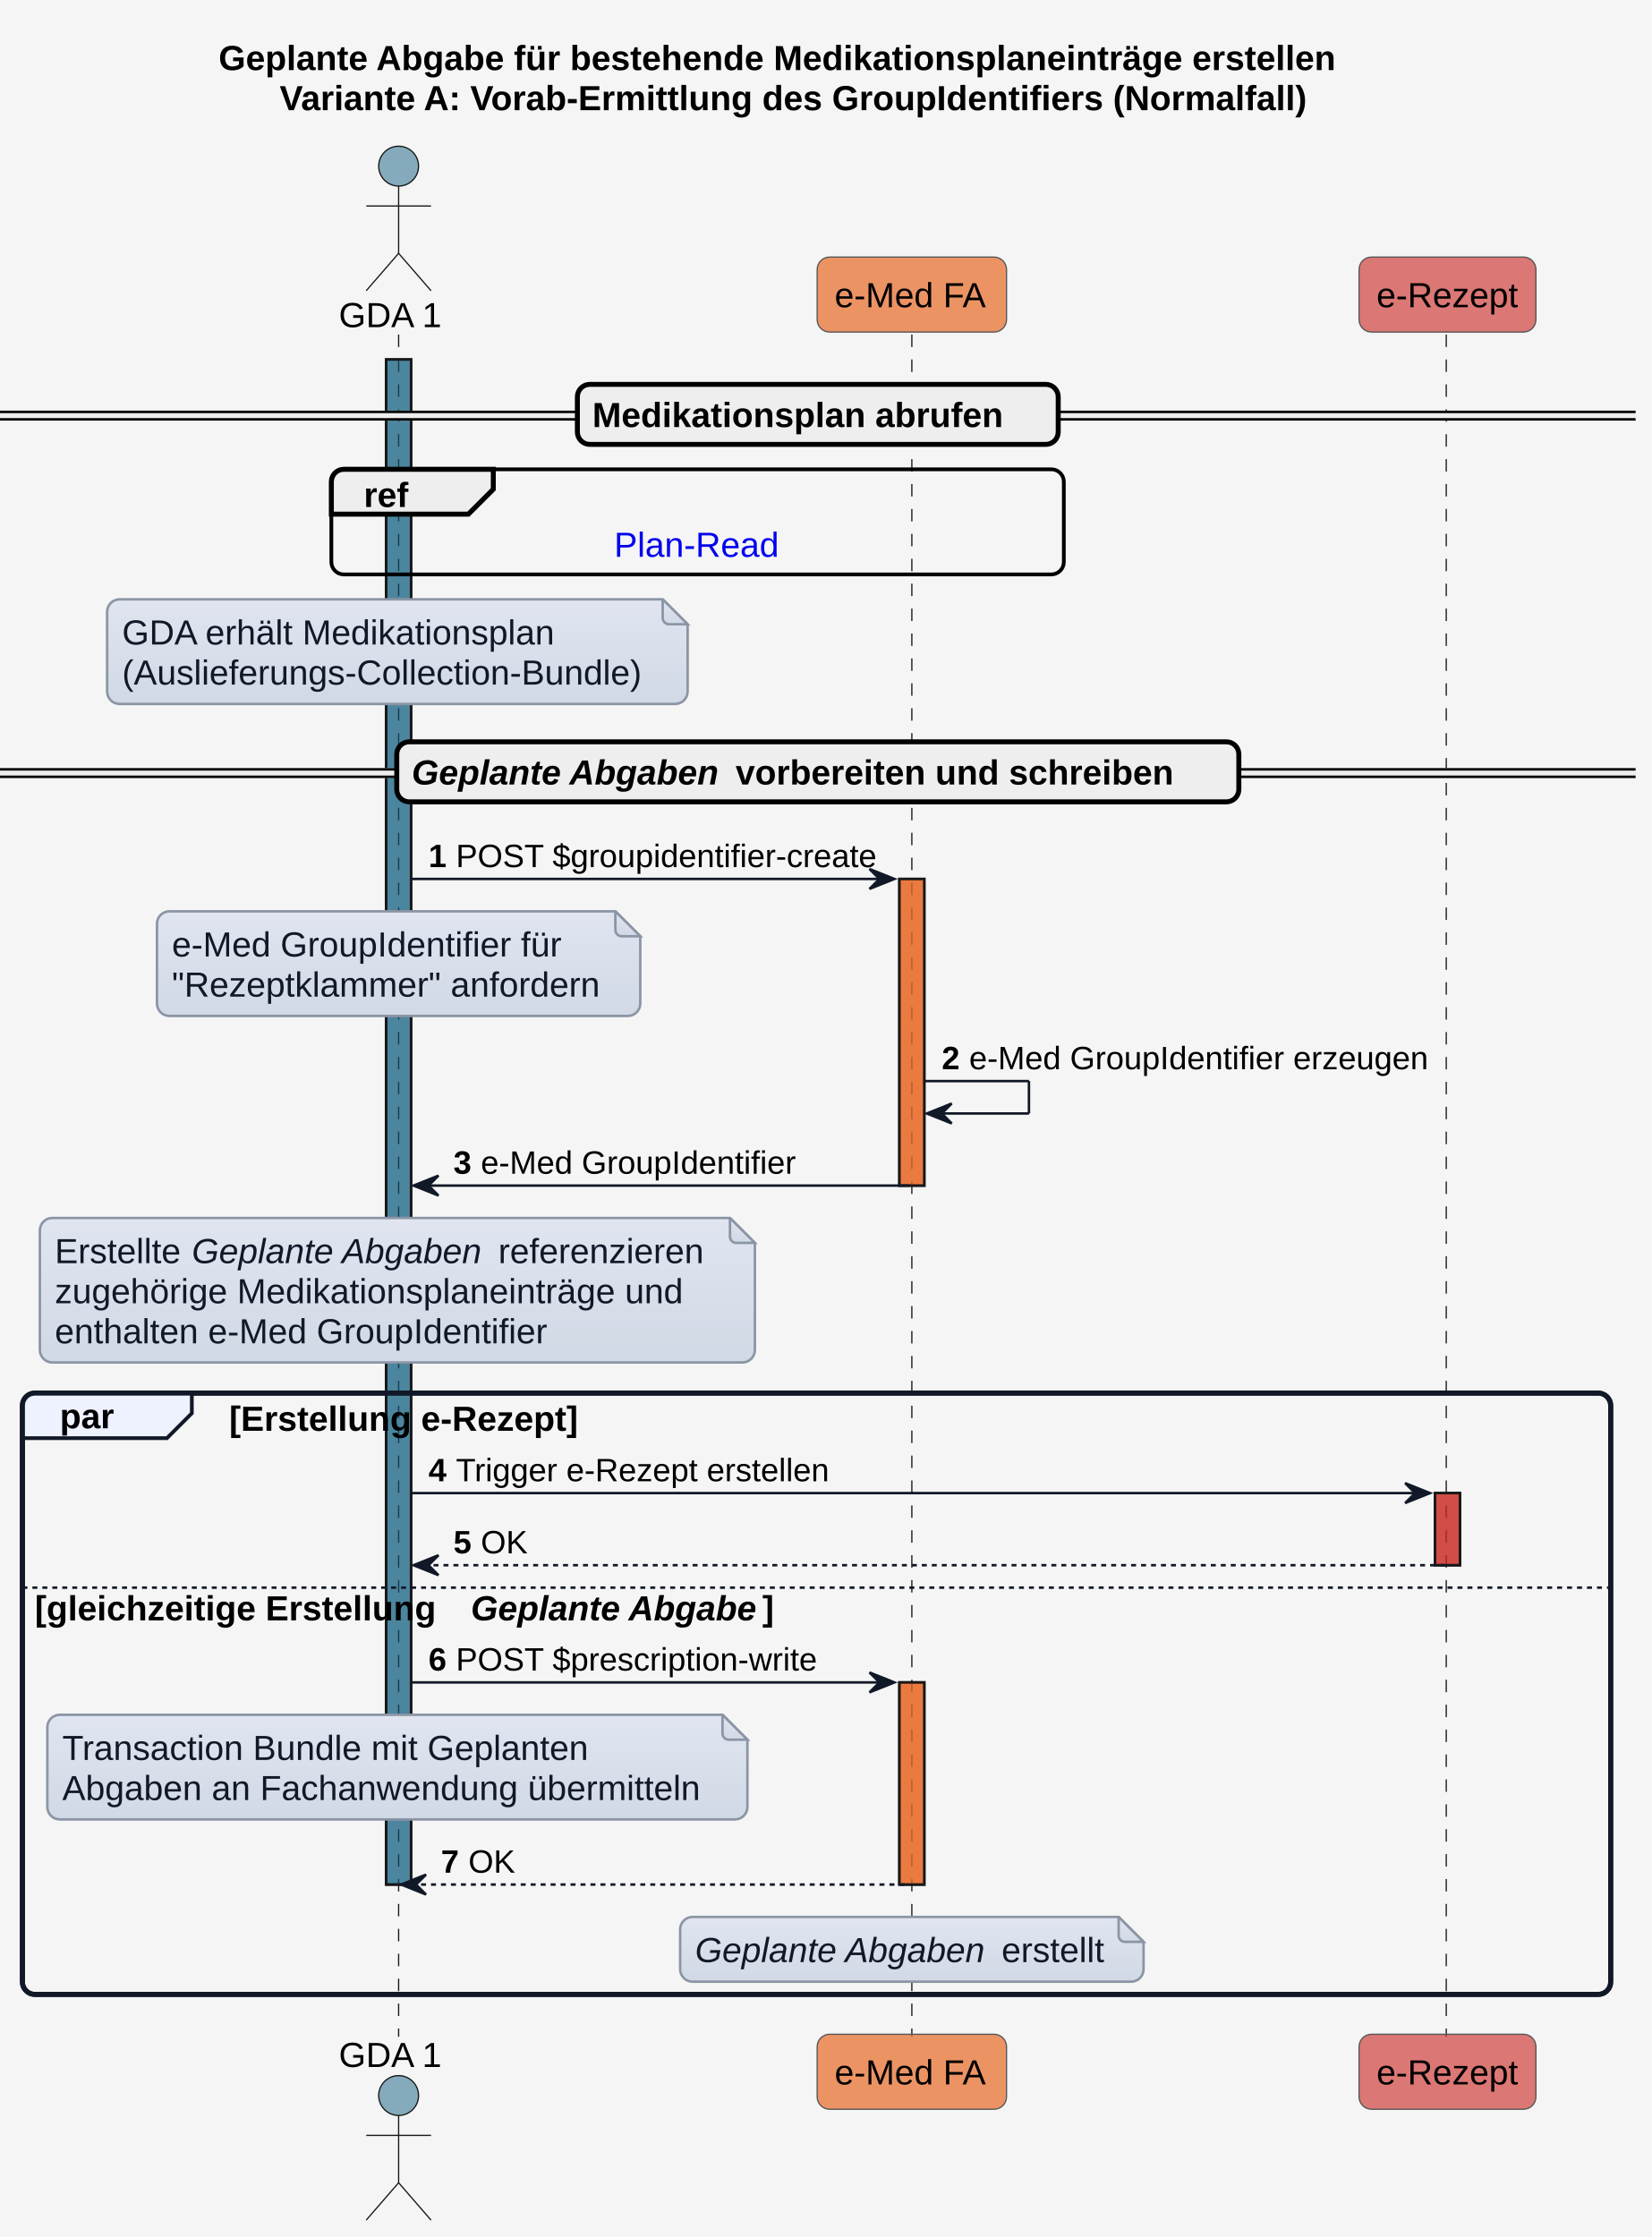
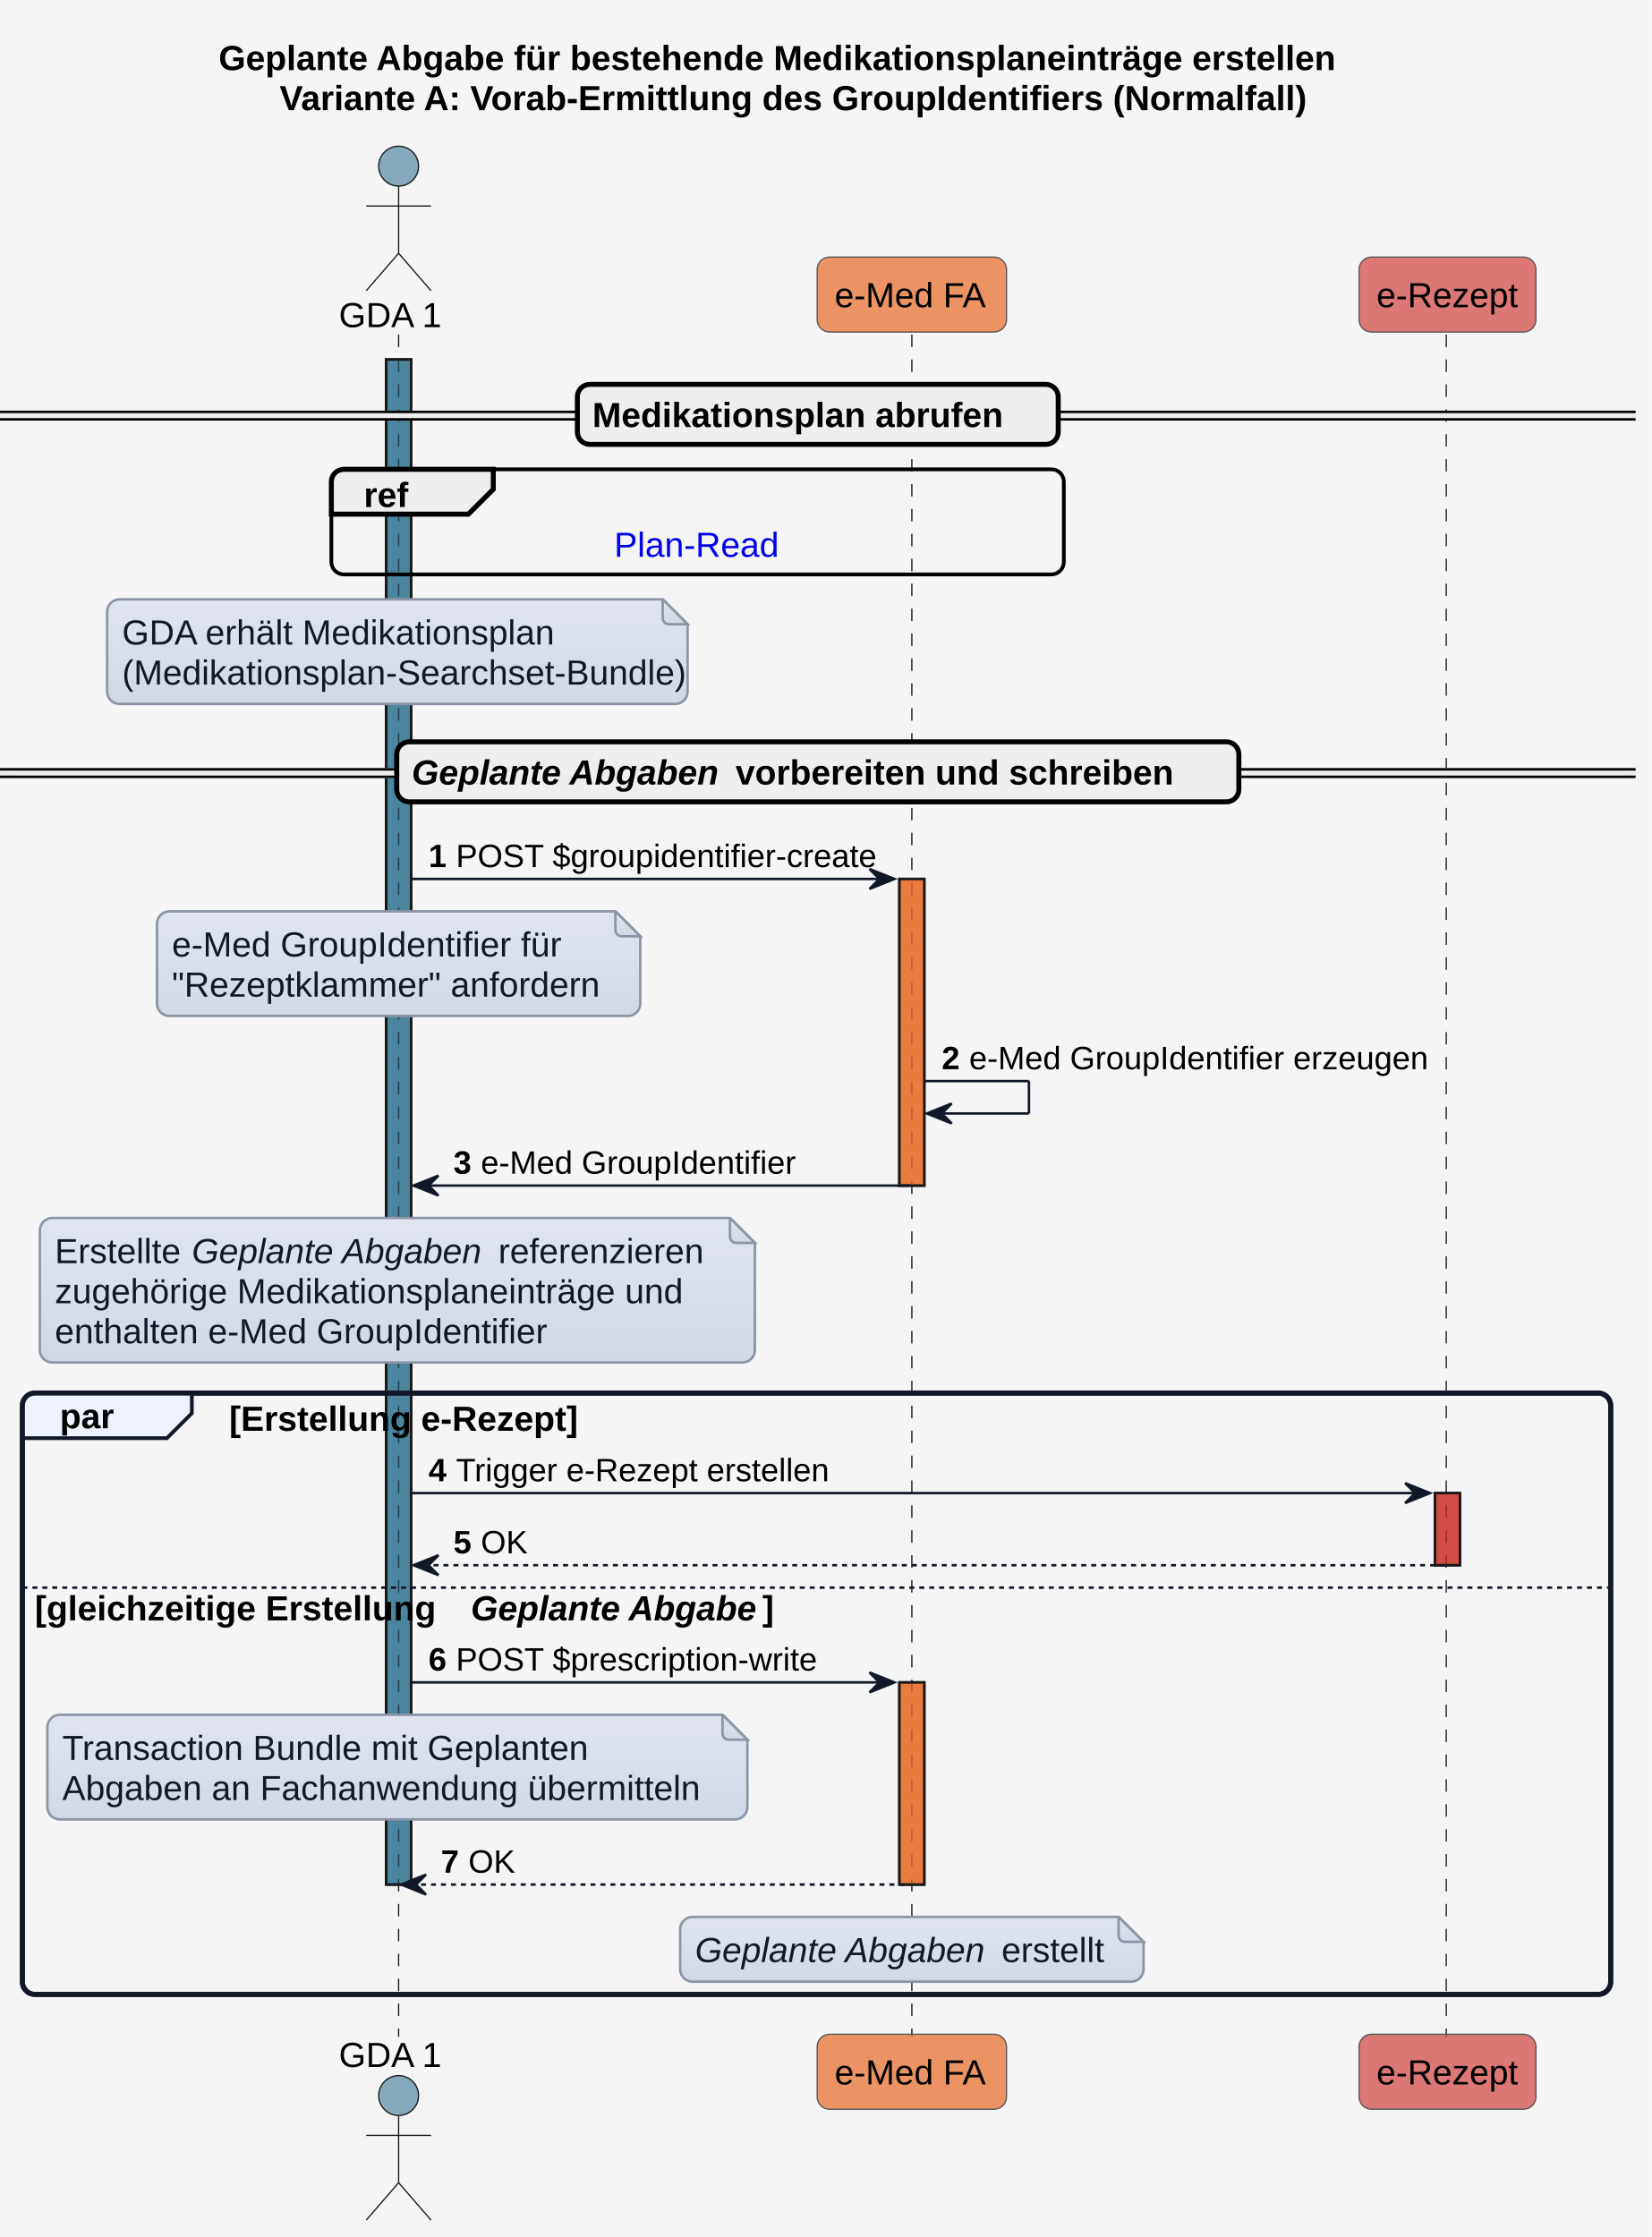
<svg xmlns="http://www.w3.org/2000/svg" xmlns:xlink="http://www.w3.org/1999/xlink" contentStyleType="text/css" height="898px" preserveAspectRatio="none" style="width:663px;height:898px;background:#F5F5F5;" version="1.1" viewBox="0 0 663 898" width="663px" zoomAndPan="magnify">
  <defs>
    <linearGradient id="gper94jl4fo5x0" x1="50%" x2="50%" y1="0%" y2="100%">
      <stop offset="0%" stop-color="#E0E5F0" />
      <stop offset="100%" stop-color="#D1D9E6" />
    </linearGradient>
  </defs>
  <g>
    <rect fill="#F5F5F5" height="898" style="stroke:none;stroke-width:1.0;" width="663" x="0" y="0" />
    <text fill="#000000" font-family="Arial" font-size="14" font-weight="bold" lengthAdjust="spacing" textLength="480" x="87.75" y="28.132">Geplante Abgabe für bestehende Medikationsplaneinträge erstellen</text>
    <text fill="#000000" font-family="Arial" font-size="14" font-weight="bold" lengthAdjust="spacing" textLength="431" x="112.25" y="44.23">Variante A: Vorab-Ermittlung des GroupIdentifiers (Normalfall)</text>
    <rect fill="#156082" fill-opacity="0.502" height="612.219" style="stroke:#181818;stroke-width:1.0;" width="10" x="155" y="144.296" />
    <rect fill="#E97232" fill-opacity="0.741" height="123.095" style="stroke:#181818;stroke-width:1.0;" width="10" x="361" y="352.836" />
    <rect fill="#E97232" fill-opacity="0.741" height="81.146" style="stroke:#181818;stroke-width:1.0;" width="10" x="361" y="675.369" />
    <rect fill="#CD3732" fill-opacity="0.663" height="28.949" style="stroke:#181818;stroke-width:1.0;" width="10" x="576" y="599.373" />
    <rect fill="none" height="241.387" rx="5" ry="5" style="stroke:#111827;stroke-width:2.0;" width="637.5" x="9" y="559.227" />
    <line style="stroke:#181818;stroke-width:0.5;stroke-dasharray:5.0,5.0;" x1="160" x2="160" y1="134.296" y2="817.614" />
    <line style="stroke:#181818;stroke-width:0.5;stroke-dasharray:5.0,5.0;" x1="366" x2="366" y1="134.296" y2="817.614" />
    <line style="stroke:#181818;stroke-width:0.5;stroke-dasharray:5.0,5.0;" x1="580.5" x2="580.5" y1="134.296" y2="817.614" />
    <text fill="#000000" font-family="Arial" font-size="14" lengthAdjust="spacing" textLength="42" x="136" y="131.329">GDA 1</text>
    <ellipse cx="160" cy="66.697" fill="#156082" fill-opacity="0.502" rx="8" ry="8" style="stroke:#181818;stroke-width:0.5;" />
    <path d="M160,74.697 L160,101.697 M147,82.697 L173,82.697 M160,101.697 L147,116.697 M160,101.697 L173,116.697 " fill="none" style="stroke:#181818;stroke-width:0.5;" />
    <text fill="#000000" font-family="Arial" font-size="14" lengthAdjust="spacing" textLength="42" x="136" y="829.746">GDA 1</text>
    <ellipse cx="160" cy="841.212" fill="#156082" fill-opacity="0.502" rx="8" ry="8" style="stroke:#181818;stroke-width:0.5;" />
    <path d="M160,849.212 L160,876.212 M147,857.212 L173,857.212 M160,876.212 L147,891.212 M160,876.212 L173,891.212 " fill="none" style="stroke:#181818;stroke-width:0.5;" />
    <rect fill="#E97232" fill-opacity="0.741" height="30.099" rx="5" ry="5" style="stroke:#555555;stroke-width:0.5;" width="76" x="328" y="103.197" />
    <text fill="#000000" font-family="Arial" font-size="14" lengthAdjust="spacing" textLength="62" x="335" y="123.329">e-Med FA</text>
    <rect fill="#E97232" fill-opacity="0.741" height="30.099" rx="5" ry="5" style="stroke:#555555;stroke-width:0.5;" width="76" x="328" y="816.614" />
    <text fill="#000000" font-family="Arial" font-size="14" lengthAdjust="spacing" textLength="62" x="335" y="836.746">e-Med FA</text>
    <rect fill="#CD3732" fill-opacity="0.663" height="30.099" rx="5" ry="5" style="stroke:#555555;stroke-width:0.5;" width="71" x="545.5" y="103.197" />
    <text fill="#000000" font-family="Arial" font-size="14" lengthAdjust="spacing" textLength="57" x="552.5" y="123.329">e-Rezept</text>
    <rect fill="#CD3732" fill-opacity="0.663" height="30.099" rx="5" ry="5" style="stroke:#555555;stroke-width:0.5;" width="71" x="545.5" y="816.614" />
    <text fill="#000000" font-family="Arial" font-size="14" lengthAdjust="spacing" textLength="57" x="552.5" y="836.746">e-Rezept</text>
    <rect fill="#156082" fill-opacity="0.502" height="612.219" style="stroke:#181818;stroke-width:1.0;" width="10" x="155" y="144.296" />
    <rect fill="#E97232" fill-opacity="0.741" height="123.095" style="stroke:#181818;stroke-width:1.0;" width="10" x="361" y="352.836" />
    <rect fill="#E97232" fill-opacity="0.741" height="81.146" style="stroke:#181818;stroke-width:1.0;" width="10" x="361" y="675.369" />
    <rect fill="#CD3732" fill-opacity="0.663" height="28.949" style="stroke:#181818;stroke-width:1.0;" width="10" x="576" y="599.373" />
    <rect fill="#EEEEEE" height="3" rx="5" ry="5" style="stroke:#EEEEEE;stroke-width:1.0;" width="656.5" x="0" y="165.345" />
    <line style="stroke:#000000;stroke-width:1.0;" x1="0" x2="656.5" y1="165.345" y2="165.345" />
    <line style="stroke:#000000;stroke-width:1.0;" x1="0" x2="656.5" y1="168.345" y2="168.345" />
    <rect fill="#EEEEEE" height="24.099" rx="5" ry="5" style="stroke:#000000;stroke-width:2.0;" width="193" x="231.75" y="154.296" />
    <text fill="#000000" font-family="Arial" font-size="14" font-weight="bold" lengthAdjust="spacing" textLength="175" x="237.75" y="171.428">Medikationsplan abrufen</text>
    <rect fill="none" height="42.197" rx="5" ry="5" style="stroke:#000000;stroke-width:1.5;" width="294" x="133" y="188.394" />
    <path d="M138,188.394 L198,188.394 L198,196.394 L188,206.394 L133,206.394 L133,193.394 A5,5 0 0 1 138,188.394 " fill="#EEEEEE" style="stroke:#000000;stroke-width:2.0;" />
    <text fill="#000000" font-family="Arial" font-size="14" font-weight="bold" lengthAdjust="spacing" textLength="20" x="146" y="203.526">ref</text>
    <a href="interactions.html#sequenzdiagramm-plan-read" target="_top" title="interactions.html#sequenzdiagramm-plan-read" xlink:actuate="onRequest" xlink:href="interactions.html#sequenzdiagramm-plan-read" xlink:show="new" xlink:title="interactions.html#sequenzdiagramm-plan-read" xlink:type="simple">
      <text fill="#0000EE" font-family="Arial" font-size="14" lengthAdjust="spacing" textLength="67" x="246.5" y="223.526">Plan-Read</text>
    </a>
    <path d="M43,245.592 L43,277.592 A5,5 0 0 0 48,282.592 L271,282.592 A5,5 0 0 0 276,277.592 L276,250.592 L266,240.592 L48,240.592 A5,5 0 0 0 43,245.592 " fill="url(#gper94jl4fo5x0)" style="stroke:#8B95A5;stroke-width:1.0;" />
    <path d="M266,240.592 L266,248.092 A2.5,2.5 0 0 0 268.5,250.592 L276,250.592 L266,240.592 " fill="url(#gper94jl4fo5x0)" style="stroke:#8B95A5;stroke-width:1.0;" />
    <text fill="#111827" font-family="Arial" font-size="14" lengthAdjust="spacing" textLength="176" x="49" y="258.724">GDA erhält Medikationsplan</text>
-     <text fill="#111827" font-family="Arial" font-size="14" lengthAdjust="spacing" textLength="212" x="49" y="274.822">(Auslieferungs-Collection-Bundle)</text>
+     <text fill="#111827" font-family="Arial" font-size="14" lengthAdjust="spacing" textLength="212" x="49" y="274.822">(Medikationsplan-Searchset-Bundle)</text>
    <rect fill="#EEEEEE" height="3" rx="5" ry="5" style="stroke:#EEEEEE;stroke-width:1.0;" width="656.5" x="0" y="308.838" />
    <line style="stroke:#000000;stroke-width:1.0;" x1="0" x2="656.5" y1="308.838" y2="308.838" />
    <line style="stroke:#000000;stroke-width:1.0;" x1="0" x2="656.5" y1="311.838" y2="311.838" />
    <rect fill="#EEEEEE" height="24.099" rx="5" ry="5" style="stroke:#000000;stroke-width:2.0;" width="338" x="159.25" y="297.789" />
    <text fill="#000000" font-family="Arial" font-size="14" font-style="italic" font-weight="bold" lengthAdjust="spacing" textLength="126" x="165.25" y="314.921">Geplante Abgaben</text>
    <text fill="#000000" font-family="Arial" font-size="14" font-weight="bold" lengthAdjust="spacing" textLength="190" x="295.25" y="314.921">vorbereiten und schreiben</text>
    <polygon fill="#111827" points="349,348.836,359,352.836,349,356.836,353,352.836" style="stroke:#111827;stroke-width:1.0;" />
    <line style="stroke:#111827;stroke-width:1.0;" x1="165" x2="355" y1="352.836" y2="352.836" />
    <text fill="#000000" font-family="Arial" font-size="13" font-weight="bold" lengthAdjust="spacing" textLength="7" x="172" y="348.082">1</text>
    <text fill="#000000" font-family="Arial" font-size="13" lengthAdjust="spacing" textLength="166" x="183" y="348.082">POST $groupidentifier-create​</text>
    <path d="M63,370.836 L63,402.836 A5,5 0 0 0 68,407.836 L252,407.836 A5,5 0 0 0 257,402.836 L257,375.836 L247,365.836 L68,365.836 A5,5 0 0 0 63,370.836 " fill="url(#gper94jl4fo5x0)" style="stroke:#8B95A5;stroke-width:1.0;" />
    <path d="M247,365.836 L247,373.336 A2.5,2.5 0 0 0 249.5,375.836 L257,375.836 L247,365.836 " fill="url(#gper94jl4fo5x0)" style="stroke:#8B95A5;stroke-width:1.0;" />
    <text fill="#111827" font-family="Arial" font-size="14" lengthAdjust="spacing" textLength="159" x="69" y="383.968">e-Med GroupIdentifier für</text>
    <text fill="#111827" font-family="Arial" font-size="14" lengthAdjust="spacing" textLength="173" x="69" y="400.067">"Rezeptklammer" anfordern</text>
    <line style="stroke:#111827;stroke-width:1.0;" x1="371" x2="413" y1="433.982" y2="433.982" />
    <line style="stroke:#111827;stroke-width:1.0;" x1="413" x2="413" y1="433.982" y2="446.982" />
    <line style="stroke:#111827;stroke-width:1.0;" x1="372" x2="413" y1="446.982" y2="446.982" />
    <polygon fill="#111827" points="382,442.982,372,446.982,382,450.982,378,446.982" style="stroke:#111827;stroke-width:1.0;" />
    <text fill="#000000" font-family="Arial" font-size="13" font-weight="bold" lengthAdjust="spacing" textLength="7" x="378" y="429.228">2</text>
    <text fill="#000000" font-family="Arial" font-size="13" lengthAdjust="spacing" textLength="180" x="389" y="429.228">e-Med GroupIdentifier erzeugen</text>
    <polygon fill="#111827" points="176,471.931,166,475.931,176,479.931,172,475.931" style="stroke:#111827;stroke-width:1.0;" />
    <line style="stroke:#111827;stroke-width:1.0;" x1="170" x2="365" y1="475.931" y2="475.931" />
    <text fill="#000000" font-family="Arial" font-size="13" font-weight="bold" lengthAdjust="spacing" textLength="7" x="182" y="471.176">3</text>
    <text fill="#000000" font-family="Arial" font-size="13" lengthAdjust="spacing" textLength="123" x="193" y="471.176">e-Med GroupIdentifier</text>
    <path d="M16,493.931 L16,541.931 A5,5 0 0 0 21,546.931 L298,546.931 A5,5 0 0 0 303,541.931 L303,498.931 L293,488.931 L21,488.931 A5,5 0 0 0 16,493.931 " fill="url(#gper94jl4fo5x0)" style="stroke:#8B95A5;stroke-width:1.0;" />
    <path d="M293,488.931 L293,496.431 A2.5,2.5 0 0 0 295.5,498.931 L303,498.931 L293,488.931 " fill="url(#gper94jl4fo5x0)" style="stroke:#8B95A5;stroke-width:1.0;" />
    <text fill="#111827" font-family="Arial" font-size="14" lengthAdjust="spacing" textLength="51" x="22" y="507.063">Erstellte</text>
    <text fill="#111827" font-family="Arial" font-size="14" font-style="italic" lengthAdjust="spacing" textLength="119" x="77" y="507.063">Geplante Abgaben</text>
    <text fill="#111827" font-family="Arial" font-size="14" lengthAdjust="spacing" textLength="84" x="200" y="507.063">referenzieren</text>
    <text fill="#111827" font-family="Arial" font-size="14" lengthAdjust="spacing" textLength="256" x="22" y="523.162">zugehörige Medikationsplaneinträge und</text>
    <text fill="#111827" font-family="Arial" font-size="14" lengthAdjust="spacing" textLength="201" x="22" y="539.26">enthalten e-Med GroupIdentifier</text>
    <path d="M14,559.227 L77,559.227 L77,567.326 L67,577.326 L9,577.326 L9,564.227 A5,5 0 0 1 14,559.227 " fill="#EEF2FF" style="stroke:#111827;stroke-width:1.5;" />
    <rect fill="none" height="241.387" rx="5" ry="5" style="stroke:#111827;stroke-width:2.0;" width="637.5" x="9" y="559.227" />
    <text fill="#000000" font-family="Arial" font-size="14" font-weight="bold" lengthAdjust="spacing" textLength="23" x="24" y="573.359">par</text>
    <text fill="#000000" font-family="Arial" font-size="14" font-weight="bold" lengthAdjust="spacing" textLength="149" x="92" y="574.359">[Erstellung e-Rezept]</text>
    <polygon fill="#111827" points="564,595.373,574,599.373,564,603.373,568,599.373" style="stroke:#111827;stroke-width:1.0;" />
    <line style="stroke:#111827;stroke-width:1.0;" x1="165" x2="570" y1="599.373" y2="599.373" />
    <text fill="#000000" font-family="Arial" font-size="13" font-weight="bold" lengthAdjust="spacing" textLength="7" x="172" y="594.618">4</text>
    <text fill="#000000" font-family="Arial" font-size="13" lengthAdjust="spacing" textLength="148" x="183" y="594.618">Trigger e-Rezept erstellen</text>
    <polygon fill="#111827" points="176,624.322,166,628.322,176,632.322,172,628.322" style="stroke:#111827;stroke-width:1.0;" />
    <line style="stroke:#111827;stroke-width:1.0;stroke-dasharray:2.0,2.0;" x1="170" x2="580" y1="628.322" y2="628.322" />
    <text fill="#000000" font-family="Arial" font-size="13" font-weight="bold" lengthAdjust="spacing" textLength="7" x="182" y="623.567">5</text>
    <text fill="#000000" font-family="Arial" font-size="13" lengthAdjust="spacing" textLength="19" x="193" y="623.567">OK</text>
    <line style="stroke:#111827;stroke-width:1.0;stroke-dasharray:2.0,2.0;" x1="9" x2="646.5" y1="637.322" y2="637.322" />
    <text fill="#000000" font-family="Arial" font-size="14" font-weight="bold" lengthAdjust="spacing" textLength="171" x="14" y="650.454">[gleichzeitige Erstellung</text>
    <text fill="#000000" font-family="Arial" font-size="14" font-style="italic" font-weight="bold" lengthAdjust="spacing" textLength="117" x="189" y="650.454">Geplante Abgabe</text>
    <text fill="#000000" font-family="Arial" font-size="14" font-weight="bold" lengthAdjust="spacing" textLength="5" x="306" y="650.454">]</text>
    <polygon fill="#111827" points="349,671.369,359,675.369,349,679.369,353,675.369" style="stroke:#111827;stroke-width:1.0;" />
    <line style="stroke:#111827;stroke-width:1.0;" x1="165" x2="355" y1="675.369" y2="675.369" />
    <text fill="#000000" font-family="Arial" font-size="13" font-weight="bold" lengthAdjust="spacing" textLength="7" x="172" y="670.614">6</text>
    <text fill="#000000" font-family="Arial" font-size="13" lengthAdjust="spacing" textLength="144" x="183" y="670.614">POST $prescription-write</text>
    <path d="M19,693.369 L19,725.369 A5,5 0 0 0 24,730.369 L295,730.369 A5,5 0 0 0 300,725.369 L300,698.369 L290,688.369 L24,688.369 A5,5 0 0 0 19,693.369 " fill="url(#gper94jl4fo5x0)" style="stroke:#8B95A5;stroke-width:1.0;" />
    <path d="M290,688.369 L290,695.869 A2.5,2.5 0 0 0 292.5,698.369 L300,698.369 L290,688.369 " fill="url(#gper94jl4fo5x0)" style="stroke:#8B95A5;stroke-width:1.0;" />
    <text fill="#111827" font-family="Arial" font-size="14" lengthAdjust="spacing" textLength="215" x="25" y="706.501">Transaction Bundle mit Geplanten</text>
    <text fill="#111827" font-family="Arial" font-size="14" lengthAdjust="spacing" textLength="260" x="25" y="722.6">Abgaben an Fachanwendung übermitteln</text>
    <polygon fill="#111827" points="171,752.515,161,756.515,171,760.515,167,756.515" style="stroke:#111827;stroke-width:1.0;" />
    <line style="stroke:#111827;stroke-width:1.0;stroke-dasharray:2.0,2.0;" x1="165" x2="365" y1="756.515" y2="756.515" />
    <text fill="#000000" font-family="Arial" font-size="13" font-weight="bold" lengthAdjust="spacing" textLength="7" x="177" y="751.76">7</text>
    <text fill="#000000" font-family="Arial" font-size="13" lengthAdjust="spacing" textLength="19" x="188" y="751.76">OK</text>
    <path d="M273,774.515 L273,790.515 A5,5 0 0 0 278,795.515 L454,795.515 A5,5 0 0 0 459,790.515 L459,779.515 L449,769.515 L278,769.515 A5,5 0 0 0 273,774.515 " fill="url(#gper94jl4fo5x0)" style="stroke:#8B95A5;stroke-width:1.0;" />
    <path d="M449,769.515 L449,777.015 A2.5,2.5 0 0 0 451.5,779.515 L459,779.515 L449,769.515 " fill="url(#gper94jl4fo5x0)" style="stroke:#8B95A5;stroke-width:1.0;" />
    <text fill="#111827" font-family="Arial" font-size="14" font-style="italic" lengthAdjust="spacing" textLength="119" x="279" y="787.647">Geplante Abgaben</text>
    <text fill="#111827" font-family="Arial" font-size="14" lengthAdjust="spacing" textLength="42" x="402" y="787.647">erstellt</text>
  </g>
</svg>
